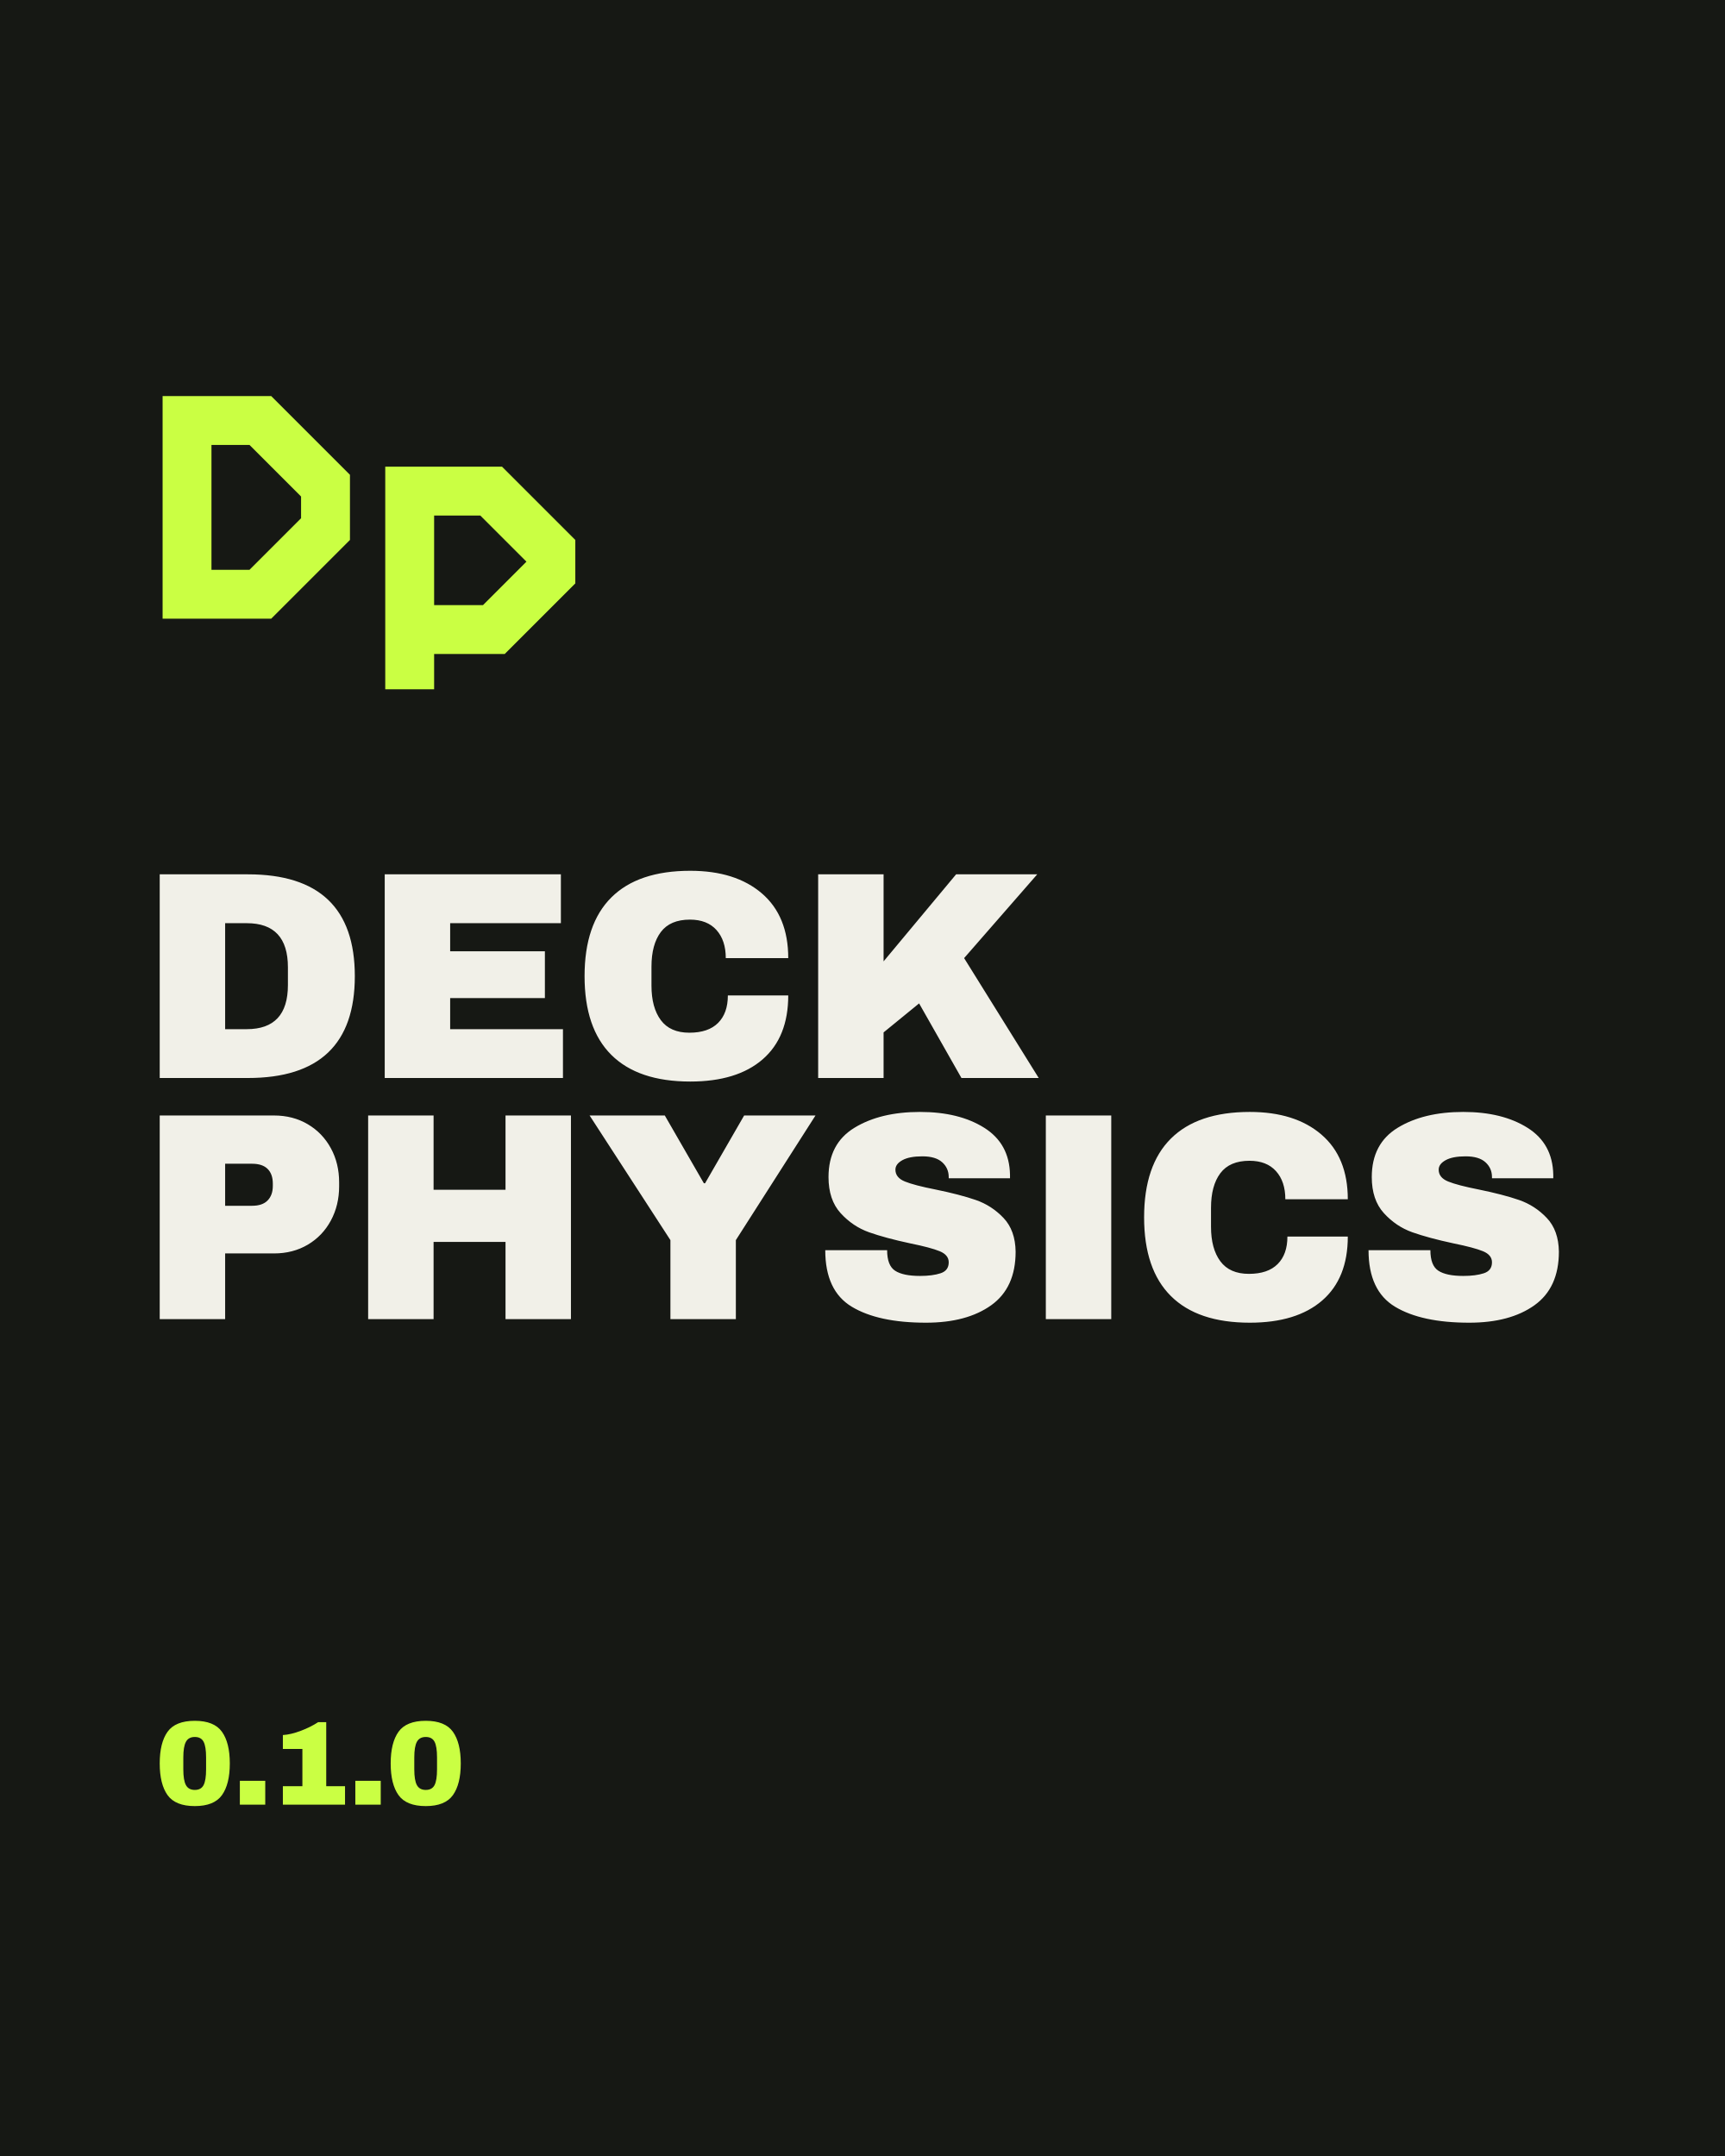
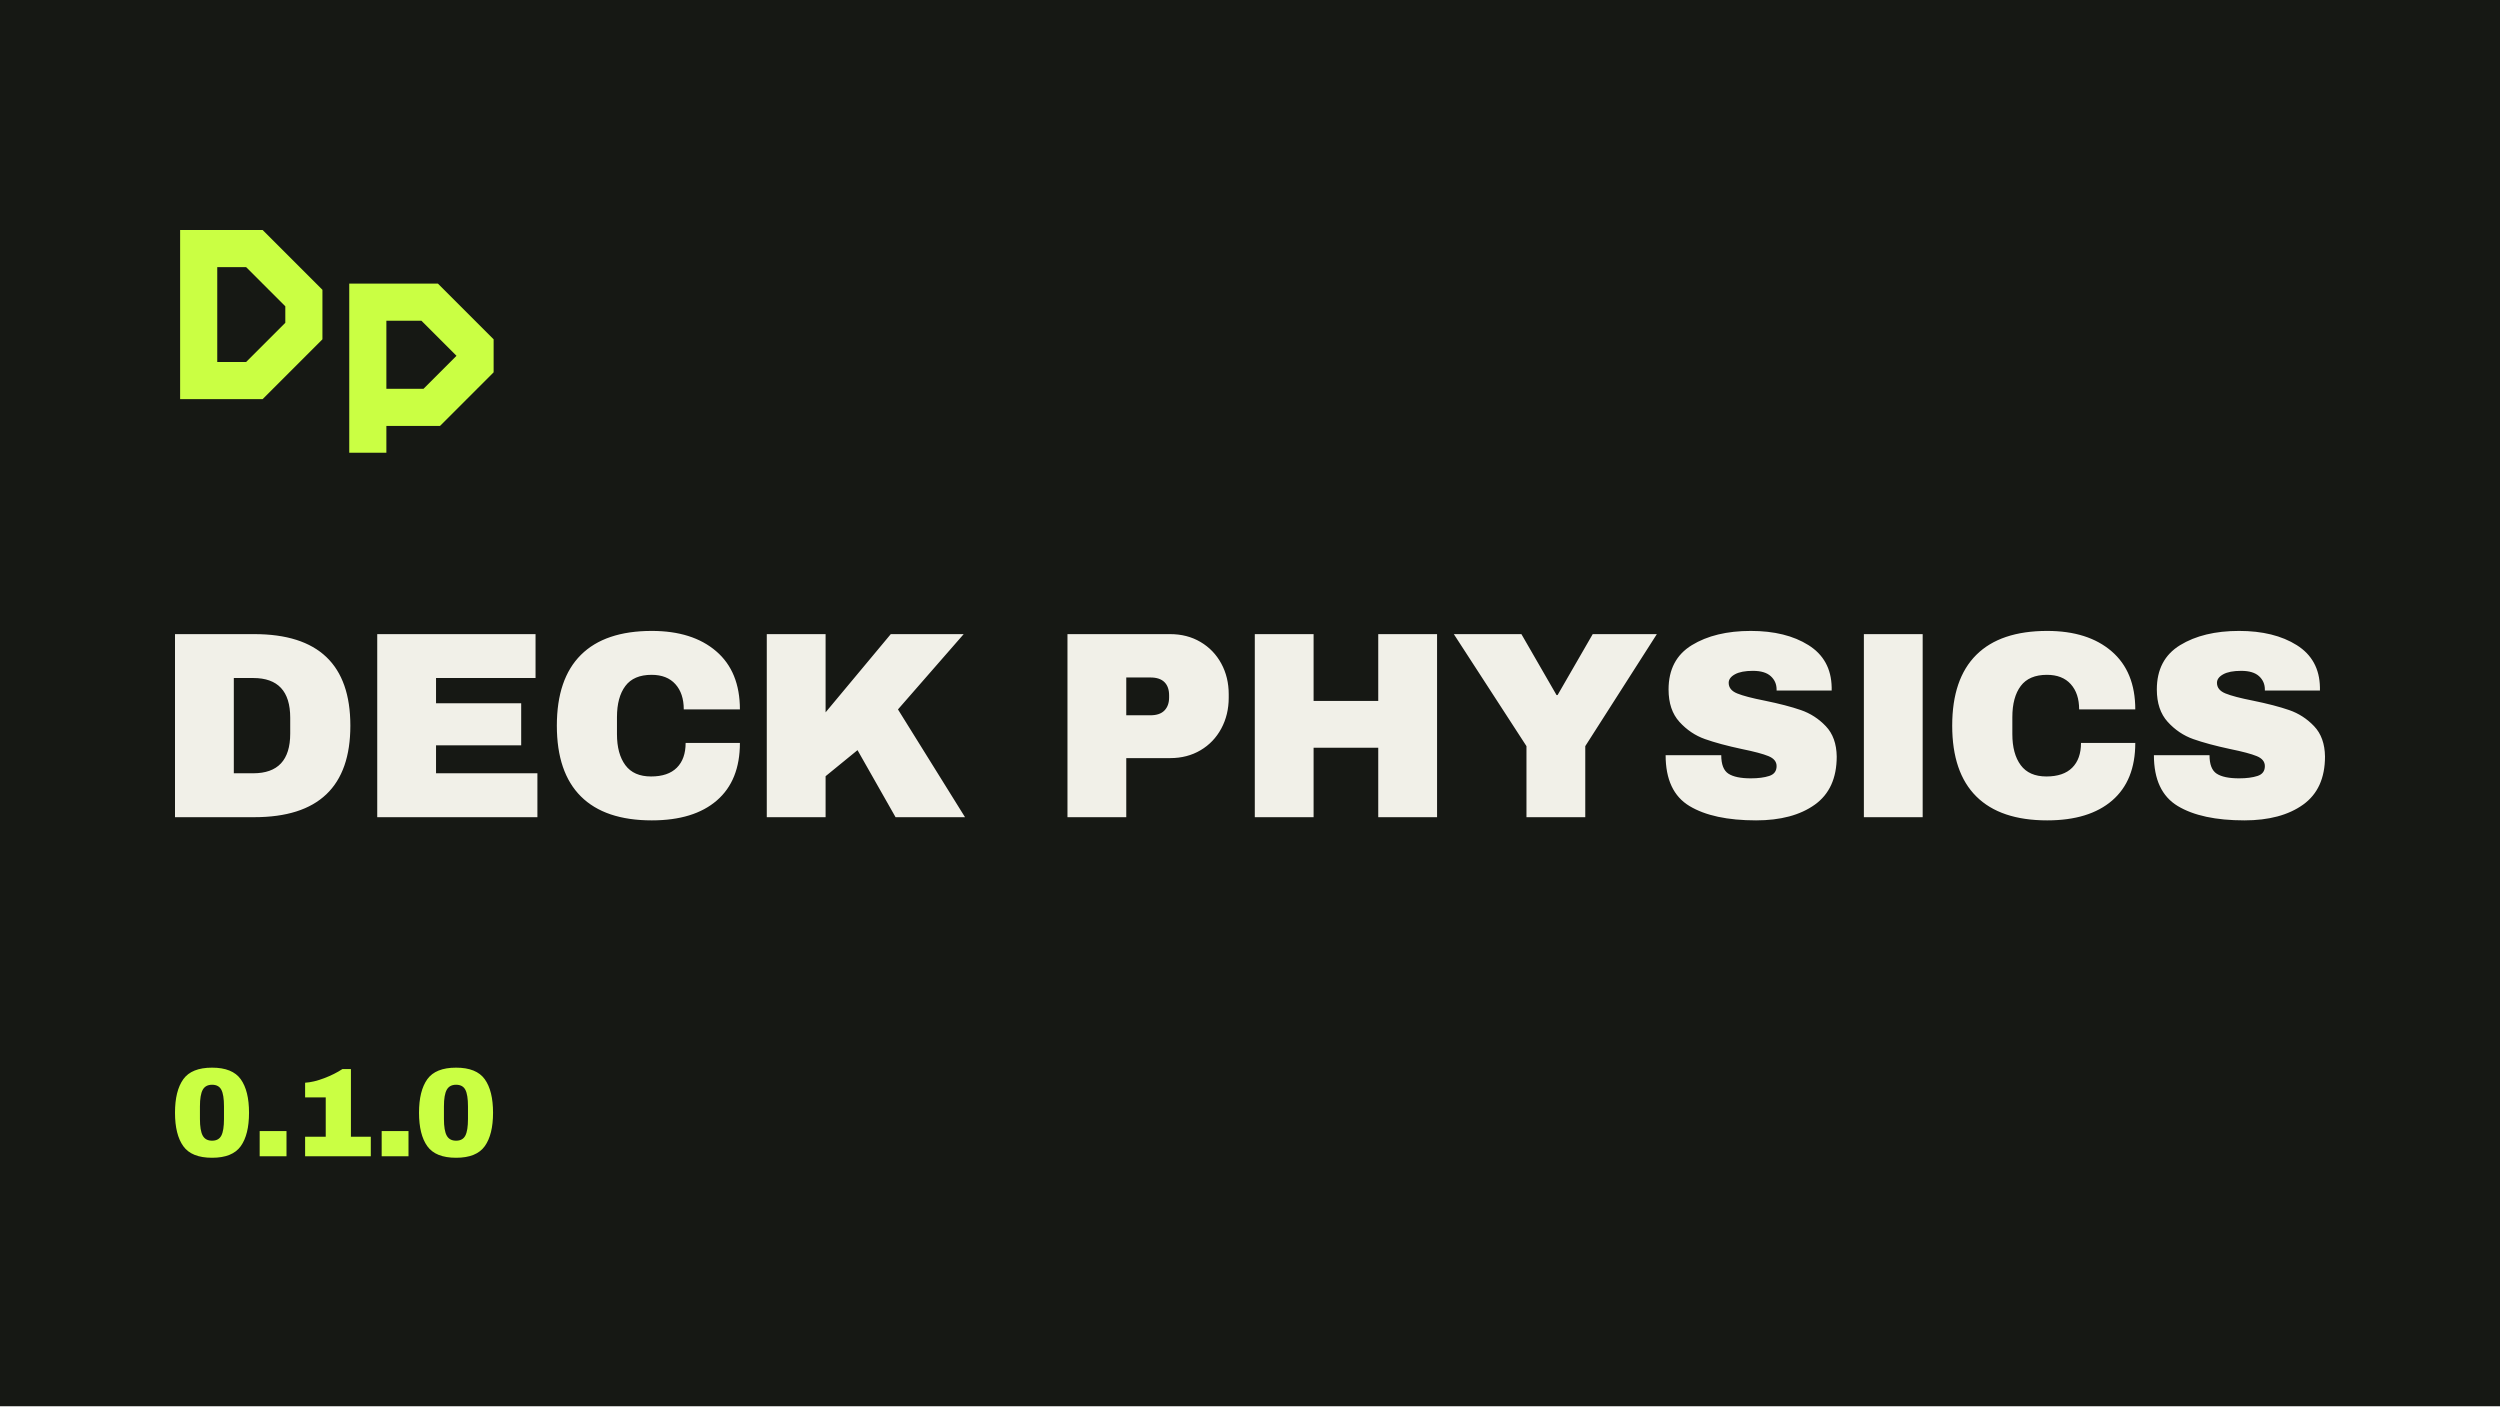
- <svg xmlns="http://www.w3.org/2000/svg" width="1080" height="1350" viewBox="0 0 1080 1350" role="img" aria-labelledby="title">
-   <rect width="1080" height="1350" fill="#161814" />
-   <path fill="#CAFF43" fill-rule="evenodd" transform="translate(95 231) scale(1.70)" d="M4 10H44L73 39V63L44 92H4ZM22 28V74H36L55 55V47L36 28Z M86 36H129L156 63V79L130 105H104V118H86ZM104 54V87H122L138 71L121 54Z" />
-   <g fill="#F1F0E8">
-     <path d="M222.15 611.24Q222.15 675 155.24 675H100V547.47H155.24Q222.15 547.47 222.15 611.24ZM140.96 644.42H154.5Q180.26 644.42 180.26 616.8V605.68Q180.26 578.06 154.5 578.06H140.96ZM240.87 547.47H351.16V578.06H281.84V595.67H341.15V624.95H281.84V644.42H352.46V675H240.87ZM493.51 599.93H454.4Q454.4 588.81 448.56 582.32Q442.73 575.83 431.98 575.83Q419.56 575.83 413.72 583.62Q407.88 591.4 407.88 605.31V617.17Q407.88 630.88 413.72 638.76Q419.56 646.64 431.6 646.64Q443.47 646.64 449.58 640.52Q455.7 634.41 455.7 623.29H493.51Q493.51 649.42 477.48 663.32Q461.45 677.22 432.16 677.22Q399.54 677.22 382.76 660.54Q365.99 643.86 365.99 611.24Q365.99 578.61 382.76 561.93Q399.54 545.25 432.16 545.25Q460.52 545.25 477.02 559.43Q493.51 573.61 493.51 599.93ZM598.61 547.47H649.4L603.62 599.93L650.33 675H601.95L575.44 628.29L553.2 646.45V675H512.24V547.47H553.2V601.97Z" />
-     <path d="M212.33 740.36V742.77Q212.33 754.64 207.14 764.28Q201.95 773.91 192.68 779.38Q183.41 784.85 171.55 784.85H140.96V826H100V698.47H171.55Q183.41 698.47 192.68 703.94Q201.95 709.41 207.14 718.96Q212.33 728.5 212.33 740.36ZM140.96 755.01H157.83Q164.32 755.01 167.56 751.67Q170.81 748.34 170.81 742.59V741.11Q170.81 735.17 167.56 731.93Q164.32 728.69 157.83 728.69H140.96ZM316.5 826V777.62H271.46V826H230.49V698.47H271.46V745H316.5V698.47H357.46V826ZM460.71 826H419.74V776.51L369.14 698.47H416.22L440.69 740.92H441.43L465.9 698.47H510.57L460.71 776.51ZM632.35 735.55V737.77H593.98V737.03Q593.98 731.47 589.9 727.76Q585.82 724.05 577.48 724.05Q569.33 724.05 564.97 726.46Q560.61 728.87 560.61 732.39Q560.61 737.4 566.55 739.81Q572.48 742.22 585.64 744.81Q601.02 747.96 610.94 751.39Q620.85 754.82 628.27 762.61Q635.68 770.39 635.87 783.74Q635.87 806.35 620.58 817.29Q605.28 828.22 579.71 828.22Q549.86 828.22 533.27 818.21Q516.68 808.21 516.68 782.81H555.42Q555.42 792.45 560.43 795.69Q565.43 798.94 576 798.94Q583.78 798.94 588.88 797.27Q593.98 795.6 593.98 790.41Q593.98 785.78 588.32 783.46Q582.67 781.14 569.88 778.55Q554.31 775.21 544.12 771.6Q533.92 767.98 526.32 759.64Q518.72 751.3 518.72 737.03Q518.72 716.08 534.94 706.17Q551.16 696.25 576 696.25Q600.47 696.25 616.22 706.17Q631.98 716.08 632.35 735.55ZM654.78 826V698.47H695.74V826ZM843.84 750.93H804.73Q804.73 739.81 798.89 733.32Q793.05 726.83 782.3 726.83Q769.88 726.83 764.04 734.62Q758.2 742.4 758.2 756.31V768.17Q758.2 781.88 764.04 789.76Q769.88 797.64 781.93 797.64Q793.79 797.64 799.91 791.52Q806.03 785.41 806.03 774.29H843.84Q843.84 800.42 827.81 814.32Q811.77 828.22 782.49 828.22Q749.86 828.22 733.09 811.54Q716.31 794.86 716.31 762.24Q716.31 729.61 733.09 712.93Q749.86 696.25 782.49 696.25Q810.85 696.25 827.34 710.43Q843.84 724.61 843.84 750.93ZM972.48 735.55V737.77H934.11V737.03Q934.11 731.47 930.03 727.76Q925.95 724.05 917.61 724.05Q909.46 724.05 905.1 726.46Q900.74 728.87 900.74 732.39Q900.74 737.4 906.68 739.81Q912.61 742.22 925.77 744.81Q941.15 747.96 951.07 751.39Q960.99 754.82 968.4 762.61Q975.81 770.39 976 783.74Q976 806.35 960.71 817.29Q945.42 828.22 919.84 828.22Q889.99 828.22 873.4 818.21Q856.82 808.21 856.82 782.81H895.55Q895.55 792.45 900.56 795.69Q905.56 798.94 916.13 798.94Q923.91 798.94 929.01 797.27Q934.11 795.6 934.11 790.41Q934.11 785.78 928.46 783.46Q922.8 781.14 910.01 778.55Q894.44 775.21 884.25 771.6Q874.05 767.98 866.45 759.64Q858.85 751.3 858.85 737.03Q858.85 716.08 875.07 706.17Q891.29 696.25 916.13 696.25Q940.6 696.25 956.35 706.17Q972.11 716.08 972.48 735.55Z" />
-   </g>
-   <path fill="#CAFF43" d="M143.88 1104.2Q143.88 1117.17 138.96 1124.04Q134.05 1130.9 121.97 1130.9Q109.83 1130.9 104.91 1124.04Q100 1117.17 100 1104.2Q100 1091.22 104.91 1084.36Q109.83 1077.5 121.97 1077.5Q134.05 1077.5 138.96 1084.36Q143.88 1091.22 143.88 1104.2ZM114.77 1100.45V1107.88Q114.77 1114.78 116.42 1117.78Q118.07 1120.78 121.97 1120.78Q125.88 1120.78 127.45 1117.78Q129.03 1114.78 129.03 1107.88V1100.45Q129.03 1093.55 127.45 1090.59Q125.88 1087.62 121.97 1087.62Q118.07 1087.62 116.42 1090.62Q114.77 1093.62 114.77 1100.45ZM150.17 1130V1115.08H166.07V1130ZM216.02 1118.45V1130H177.1V1118.45H189.32V1095.12H177.1V1086.42Q182.12 1086.12 188.35 1083.76Q194.57 1081.4 199.22 1078.33H204.25V1118.45ZM222.47 1130V1115.08H238.37V1130ZM288.48 1104.2Q288.48 1117.17 283.56 1124.04Q278.65 1130.9 266.57 1130.9Q254.43 1130.9 249.51 1124.04Q244.6 1117.17 244.6 1104.2Q244.6 1091.22 249.51 1084.36Q254.43 1077.5 266.57 1077.5Q278.65 1077.5 283.56 1084.36Q288.48 1091.22 288.48 1104.2ZM259.38 1100.45V1107.88Q259.38 1114.78 261.02 1117.78Q262.68 1120.78 266.57 1120.78Q270.48 1120.78 272.05 1117.78Q273.62 1114.78 273.62 1107.88V1100.45Q273.62 1093.55 272.05 1090.59Q270.48 1087.62 266.57 1087.62Q262.68 1087.62 261.02 1090.62Q259.38 1093.62 259.38 1100.45Z" />
+ <svg xmlns="http://www.w3.org/2000/svg" width="1600" height="900" viewBox="0 0 1600 900" role="img" aria-labelledby="title">
+   <rect width="1600" height="900" fill="#161814" />
+   <path fill="#CAFF43" fill-rule="evenodd" transform="translate(110 134) scale(1.32)" d="M4 10H44L73 39V63L44 92H4ZM22 28V74H36L55 55V47L36 28Z M86 36H129L156 63V79L130 105H104V118H86ZM104 54V87H122L138 71L121 54Z" />
+   <path fill="#F1F0E8" d="M224.23 464.42Q224.23 523 162.75 523H112V405.84H162.75Q224.23 405.84 224.23 464.42ZM149.64 494.9H162.07Q185.74 494.9 185.74 469.53V459.31Q185.74 433.93 162.07 433.93H149.64ZM241.43 405.84H342.75V433.93H279.06V450.11H333.56V477.02H279.06V494.9H343.94V523H241.43ZM473.54 454.03H437.61Q437.61 443.81 432.24 437.85Q426.88 431.89 417 431.89Q405.59 431.89 400.23 439.04Q394.86 446.2 394.86 458.97V469.87Q394.86 482.47 400.23 489.71Q405.59 496.94 416.66 496.94Q427.56 496.94 433.18 491.32Q438.8 485.7 438.8 475.49H473.54Q473.54 499.5 458.81 512.27Q444.08 525.04 417.17 525.04Q387.2 525.04 371.79 509.72Q356.38 494.39 356.38 464.42Q356.38 434.45 371.79 419.12Q387.2 403.79 417.17 403.79Q443.23 403.79 458.38 416.82Q473.54 429.85 473.54 454.03ZM570.1 405.84H616.76L574.7 454.03L617.61 523H573.16L548.81 480.09L528.38 496.77V523H490.74V405.84H528.38V455.9ZM786.38 444.32V446.54Q786.38 457.44 781.61 466.29Q776.84 475.15 768.32 480.17Q759.81 485.19 748.91 485.19H720.81V523H683.18V405.84H748.91Q759.81 405.84 768.32 410.86Q776.84 415.88 781.61 424.65Q786.38 433.42 786.38 444.32ZM720.81 457.78H736.31Q742.27 457.78 745.25 454.71Q748.23 451.65 748.23 446.37V445Q748.23 439.55 745.25 436.57Q742.27 433.59 736.31 433.59H720.81ZM882.08 523V478.55H840.7V523H803.07V405.84H840.7V448.58H882.08V405.84H919.72V523ZM1014.57 523H976.94V477.53L930.45 405.84H973.7L996.18 444.83H996.86L1019.34 405.84H1060.38L1014.57 477.53ZM1172.27 439.9V441.94H1137.02V441.26Q1137.02 436.15 1133.27 432.74Q1129.52 429.34 1121.86 429.34Q1114.37 429.34 1110.37 431.55Q1106.36 433.76 1106.36 437Q1106.36 441.6 1111.81 443.81Q1117.26 446.03 1129.35 448.41Q1143.49 451.3 1152.6 454.46Q1161.71 457.61 1168.52 464.76Q1175.33 471.91 1175.5 484.17Q1175.5 504.95 1161.46 515Q1147.41 525.04 1123.9 525.04Q1096.49 525.04 1081.25 515.85Q1066 506.65 1066 483.32H1101.6Q1101.6 492.18 1106.19 495.16Q1110.79 498.14 1120.5 498.14Q1127.65 498.14 1132.33 496.6Q1137.02 495.07 1137.02 490.3Q1137.02 486.05 1131.82 483.92Q1126.63 481.79 1114.88 479.4Q1100.57 476.34 1091.21 473.02Q1081.84 469.7 1074.86 462.03Q1067.88 454.37 1067.88 441.26Q1067.88 422.01 1082.78 412.9Q1097.68 403.79 1120.5 403.79Q1142.98 403.79 1157.45 412.9Q1171.93 422.01 1172.27 439.9ZM1192.88 523V405.84H1230.51V523ZM1366.58 454.03H1330.65Q1330.65 443.81 1325.28 437.85Q1319.92 431.89 1310.04 431.89Q1298.63 431.89 1293.27 439.04Q1287.9 446.2 1287.9 458.97V469.87Q1287.9 482.47 1293.27 489.71Q1298.63 496.94 1309.7 496.94Q1320.6 496.94 1326.22 491.32Q1331.84 485.7 1331.84 475.49H1366.58Q1366.58 499.5 1351.85 512.27Q1337.12 525.04 1310.21 525.04Q1280.24 525.04 1264.83 509.72Q1249.41 494.39 1249.41 464.42Q1249.41 434.45 1264.83 419.12Q1280.24 403.79 1310.21 403.79Q1336.27 403.79 1351.42 416.82Q1366.58 429.85 1366.58 454.03ZM1484.76 439.9V441.94H1449.51V441.26Q1449.51 436.15 1445.77 432.74Q1442.02 429.34 1434.36 429.34Q1426.86 429.34 1422.86 431.55Q1418.86 433.76 1418.86 437Q1418.86 441.6 1424.31 443.81Q1429.76 446.03 1441.85 448.41Q1455.98 451.3 1465.1 454.46Q1474.21 457.61 1481.02 464.76Q1487.83 471.91 1488 484.17Q1488 504.95 1473.95 515Q1459.9 525.04 1436.4 525.04Q1408.98 525.04 1393.74 515.85Q1378.5 506.65 1378.5 483.32H1414.09Q1414.09 492.18 1418.69 495.16Q1423.29 498.14 1432.99 498.14Q1440.15 498.14 1444.83 496.6Q1449.51 495.07 1449.51 490.3Q1449.51 486.05 1444.32 483.92Q1439.12 481.79 1427.37 479.4Q1413.07 476.34 1403.7 473.02Q1394.34 469.7 1387.35 462.03Q1380.37 454.37 1380.37 441.26Q1380.37 422.01 1395.27 412.9Q1410.17 403.79 1432.99 403.79Q1455.47 403.79 1469.95 412.9Q1484.42 422.01 1484.76 439.9Z" />
+   <path fill="#CAFF43" d="M159.38 712.14Q159.38 726.15 154.08 733.56Q148.77 740.97 135.73 740.97Q122.61 740.97 117.31 733.56Q112 726.15 112 712.14Q112 698.12 117.31 690.71Q122.61 683.3 135.73 683.3Q148.77 683.3 154.08 690.71Q159.38 698.12 159.38 712.14ZM127.96 708.09V716.11Q127.96 723.56 129.74 726.8Q131.52 730.04 135.73 730.04Q139.94 730.04 141.65 726.8Q143.35 723.56 143.35 716.11V708.09Q143.35 700.63 141.65 697.43Q139.94 694.24 135.73 694.24Q131.52 694.24 129.74 697.48Q127.96 700.72 127.96 708.09ZM166.19 740V723.88H183.36V740ZM237.31 727.53V740H195.27V727.53H208.47V702.34H195.27V692.94Q200.69 692.62 207.42 690.06Q214.14 687.51 219.16 684.19H224.59V727.53ZM244.27 740V723.88H261.44V740ZM315.55 712.14Q315.55 726.15 310.25 733.56Q304.94 740.97 291.9 740.97Q278.78 740.97 273.47 733.56Q268.17 726.15 268.17 712.14Q268.17 698.12 273.47 690.71Q278.78 683.3 291.9 683.3Q304.94 683.3 310.25 690.71Q315.55 698.12 315.55 712.14ZM284.12 708.09V716.11Q284.12 723.56 285.91 726.8Q287.69 730.04 291.9 730.04Q296.11 730.04 297.81 726.8Q299.51 723.56 299.51 716.11V708.09Q299.51 700.63 297.81 697.43Q296.11 694.24 291.9 694.24Q287.69 694.24 285.91 697.48Q284.12 700.72 284.12 708.09Z" />
</svg>
